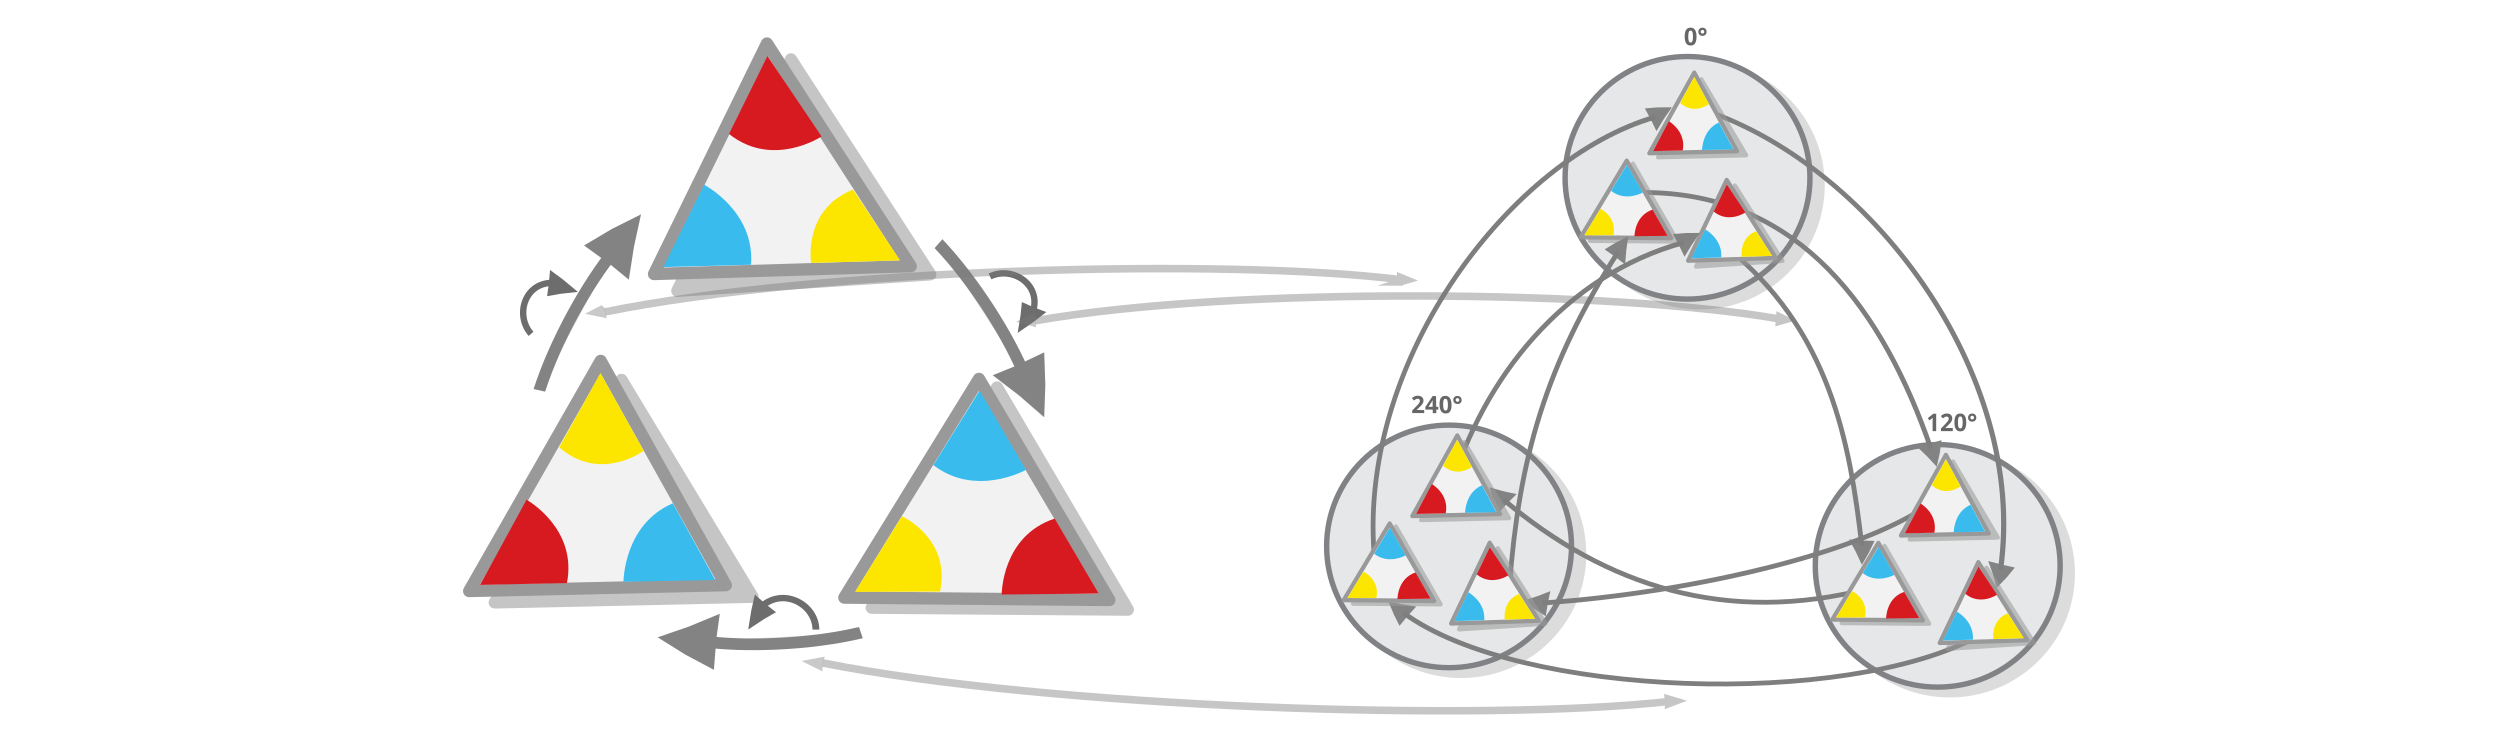
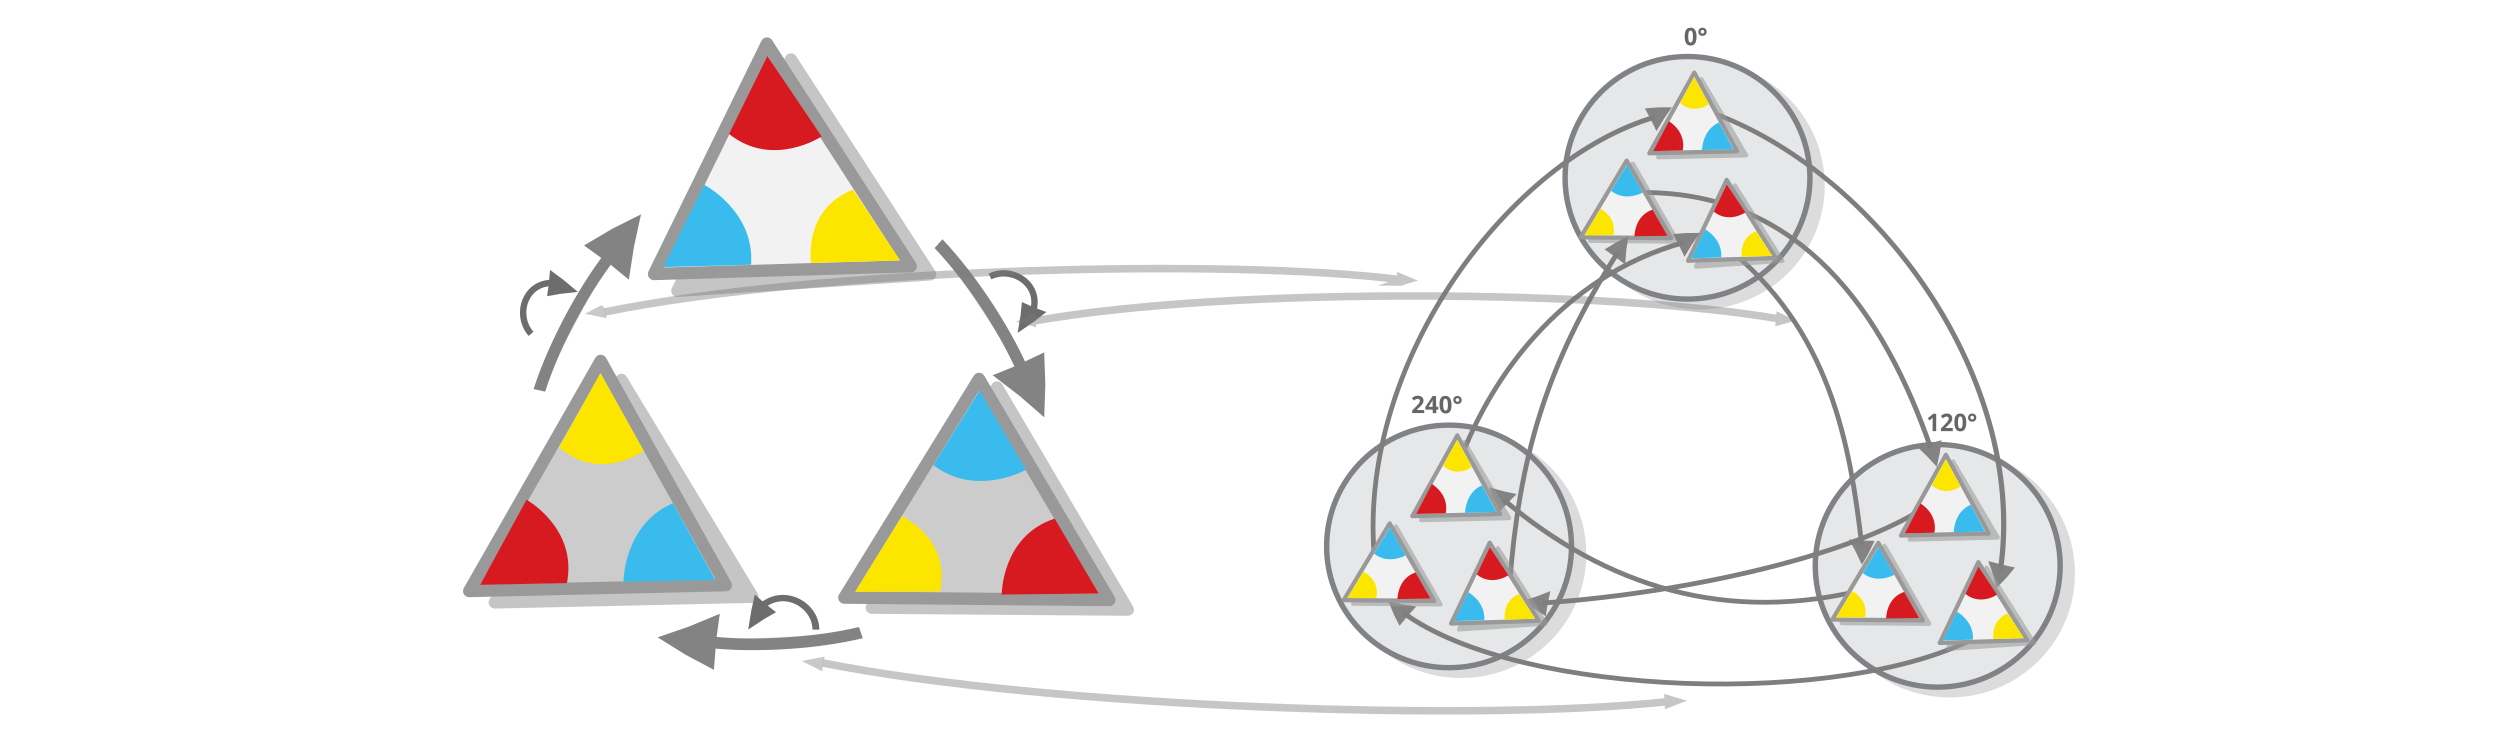
<svg xmlns="http://www.w3.org/2000/svg" viewBox="0 0 595.3 177" version="1.1" id="svg3397">
  <defs id="defs3401" />
  <g id="layer1" style="display:inline">
    <text xml:space="preserve" style="font-style:normal;font-weight:normal;font-size:37.131px;line-height:1.25;font-family:sans-serif;letter-spacing:0px;word-spacing:0px;fill:#000000;fill-opacity:1;stroke:none;stroke-width:0.928" x="391.744" y="-33.415" id="text1739" />
    <g style="fill:#dddddd;stroke:#838383;stroke-width:6.389;stroke-miterlimit:10" id="g1482-7" transform="matrix(-0.3496538,0.01099752,-0.01186185,-0.3194605,275.8301,221.1321)">
      <path style="stroke-width:35.526" id="path1478-7" transform="matrix(0.4768,-0.02932,0.03214,0.42867,147.58,197.367)" d="m 315.1,101.79 c 10.682,-4.135 21.77,-7.738 33.127,-11.074 -8.518,-8.139 -17.577,-16.01 -27.178,-23.616 -2.04,12.119 -3.103,21.663 -5.949,34.69 z" />
      <path style="stroke-width:10.649;paint-order:markers fill stroke" id="path1480-1" transform="matrix(0.89574,0,0,0.81736,18.384,154.236)" d="m 197.036,89.49 c 39.237,-9.724 89.303,-9.828 120.462,-3.317" />
    </g>
    <g id="g1779" transform="matrix(0.6987921,0,0,0.6987921,15.46057,57.6915)" style="display:inline">
      <path style="opacity:0.57;fill:#999999;stroke:#999999;stroke-width:4.165;stroke-linecap:butt;stroke-linejoin:round;stroke-miterlimit:4;stroke-dasharray:none;stroke-opacity:1" d="M 362.2,125.191 317.644,49.477 274.924,124.53 Z" id="path1725-3" />
-       <path style="fill:#f2f2f2;stroke:#999999;stroke-width:4.2;stroke-linecap:butt;stroke-linejoin:round;stroke-miterlimit:4;stroke-dasharray:none;stroke-opacity:1" d="M 355.899,121.897 311.474,46.568 265.595,121.078 Z" id="path1725" />
+       <path style="fill:#cccccc;stroke:#999999;stroke-width:4.2;stroke-linecap:butt;stroke-linejoin:round;stroke-miterlimit:4;stroke-dasharray:none;stroke-opacity:1" d="M 355.899,121.897 311.474,46.568 265.595,121.078 Z" id="path1725" />
      <path style="fill:#39bced;fill-opacity:1;stroke:#000000;stroke-width:0;stroke-linecap:butt;stroke-linejoin:miter;stroke-miterlimit:4;stroke-dasharray:none;stroke-opacity:1" d="m 295.924,75.922 c 14.507,11.167 31.546,1.635 31.546,1.635 L 311.684,50.552 Z" id="path1742" />
      <path style="fill:#d71920;fill-opacity:1;stroke:#000000;stroke-width:0;stroke-linecap:butt;stroke-linejoin:miter;stroke-miterlimit:4;stroke-dasharray:none;stroke-opacity:1" d="m 337.278,94.155 c -18.135,5.947 -18.061,25.877 -18.061,25.877 l 33.059,-0.334 z" id="path1742-6" />
      <path style="fill:#fce600;fill-opacity:1;stroke:#000000;stroke-width:0;stroke-linecap:butt;stroke-linejoin:miter;stroke-miterlimit:4;stroke-dasharray:none;stroke-opacity:1" d="M 298.206,119.022 C 301.983,100.862 285.178,93.346 285.178,93.346 L 269.253,119.129 Z" id="path1742-6-7" />
    </g>
    <g id="g1779-5" transform="matrix(-0.3411315,0.6098686,-0.6098686,-0.3411315,307.4759,-34.73527)" style="display:inline">
      <path style="opacity:0.57;fill:#999999;stroke:#999999;stroke-width:4.165;stroke-linecap:butt;stroke-linejoin:round;stroke-miterlimit:4;stroke-dasharray:none;stroke-opacity:1" d="M 355.045,112.399 310.489,36.685 267.768,111.738 Z" id="path1725-3-3" />
-       <path style="fill:#f2f2f2;stroke:#999999;stroke-width:4.2;stroke-linecap:butt;stroke-linejoin:round;stroke-miterlimit:4;stroke-dasharray:none;stroke-opacity:1" d="M 355.899,121.897 311.474,46.568 265.595,121.078 Z" id="path1725-5" />
+       <path style="fill:#cccccc;stroke:#999999;stroke-width:4.2;stroke-linecap:butt;stroke-linejoin:round;stroke-miterlimit:4;stroke-dasharray:none;stroke-opacity:1" d="M 355.899,121.897 311.474,46.568 265.595,121.078 Z" id="path1725-5" />
      <path style="fill:#39bced;fill-opacity:1;stroke:#000000;stroke-width:0;stroke-linecap:butt;stroke-linejoin:miter;stroke-miterlimit:4;stroke-dasharray:none;stroke-opacity:1" d="m 295.924,75.922 c 14.507,11.167 31.546,1.635 31.546,1.635 L 311.684,50.552 Z" id="path1742-62" />
      <path style="fill:#d71920;fill-opacity:1;stroke:#000000;stroke-width:0;stroke-linecap:butt;stroke-linejoin:miter;stroke-miterlimit:4;stroke-dasharray:none;stroke-opacity:1" d="m 337.278,94.155 c -18.135,5.947 -18.061,25.877 -18.061,25.877 l 33.059,-0.334 z" id="path1742-6-9" />
      <path style="fill:#fce600;fill-opacity:1;stroke:#000000;stroke-width:0;stroke-linecap:butt;stroke-linejoin:miter;stroke-miterlimit:4;stroke-dasharray:none;stroke-opacity:1" d="M 298.206,119.022 C 301.983,100.862 285.178,93.346 285.178,93.346 L 269.253,119.129 Z" id="path1742-6-7-1" />
    </g>
    <g id="g1779-5-2" transform="matrix(-0.3843687,-0.5835847,0.5835847,-0.3843687,248.2839,264.9197)" style="display:inline">
      <path style="opacity:0.57;fill:#999999;stroke:#999999;stroke-width:4.165;stroke-linecap:butt;stroke-linejoin:round;stroke-miterlimit:4;stroke-dasharray:none;stroke-opacity:1" d="M 346.882,125.754 302.326,50.04 259.606,125.093 Z" id="path1725-3-3-7" />
      <path style="fill:#f2f2f2;stroke:#999999;stroke-width:4.2;stroke-linecap:butt;stroke-linejoin:round;stroke-miterlimit:4;stroke-dasharray:none;stroke-opacity:1" d="M 355.899,121.897 311.474,46.568 265.595,121.078 Z" id="path1725-5-0" />
      <path style="fill:#39bced;fill-opacity:1;stroke:#000000;stroke-width:0;stroke-linecap:butt;stroke-linejoin:miter;stroke-miterlimit:4;stroke-dasharray:none;stroke-opacity:1" d="m 295.924,75.922 c 14.507,11.167 31.546,1.635 31.546,1.635 L 311.684,50.552 Z" id="path1742-62-9" />
      <path style="fill:#d71920;fill-opacity:1;stroke:#000000;stroke-width:0;stroke-linecap:butt;stroke-linejoin:miter;stroke-miterlimit:4;stroke-dasharray:none;stroke-opacity:1" d="m 337.278,94.155 c -18.135,5.947 -18.061,25.877 -18.061,25.877 l 33.059,-0.334 z" id="path1742-6-9-3" />
      <path style="fill:#fce600;fill-opacity:1;stroke:#000000;stroke-width:0;stroke-linecap:butt;stroke-linejoin:miter;stroke-miterlimit:4;stroke-dasharray:none;stroke-opacity:1" d="M 298.206,119.022 C 301.983,100.862 285.178,93.346 285.178,93.346 L 269.253,119.129 Z" id="path1742-6-7-1-6" />
    </g>
    <g style="display:inline;fill:#dddddd;stroke:#838383;stroke-width:6.389;stroke-miterlimit:10" id="g1482-7-0" transform="matrix(0.1843763,0.2972947,-0.2707155,0.1700259,249.0966,-38.57503)">
      <path style="stroke-width:35.526" id="path1478-7-9" transform="matrix(0.4768,-0.02932,0.03214,0.42867,147.58,197.367)" d="m 315.1,101.79 c 10.682,-4.135 21.77,-7.738 33.127,-11.074 -8.518,-8.139 -17.577,-16.01 -27.178,-23.616 -2.04,12.119 -3.103,21.663 -5.949,34.69 z" />
      <path style="stroke-width:10.649;paint-order:markers fill stroke" id="path1480-1-3" transform="matrix(0.89574,0,0,0.81736,18.384,154.236)" d="m 197.036,89.49 c 39.237,-9.724 89.303,-9.828 120.462,-3.317" />
    </g>
    <g style="display:inline;fill:#dddddd;stroke:#838383;stroke-width:6.389;stroke-miterlimit:10" id="g1482-7-0-7" transform="matrix(0.17249,-0.3043451,0.2790079,0.1560459,31.37662,116.7777)">
      <path style="stroke-width:35.526" id="path1478-7-9-9" transform="matrix(0.4768,-0.02932,0.03214,0.42867,147.58,197.367)" d="m 315.1,101.79 c 10.682,-4.135 21.77,-7.738 33.127,-11.074 -8.518,-8.139 -17.577,-16.01 -27.178,-23.616 -2.04,12.119 -3.103,21.663 -5.949,34.69 z" />
      <path style="stroke-width:10.649;paint-order:markers fill stroke" id="path1480-1-3-2" transform="matrix(0.89574,0,0,0.81736,18.384,154.236)" d="m 197.036,89.49 c 39.237,-9.724 89.303,-9.828 120.462,-3.317" />
    </g>
    <g stroke-miterlimit="10" id="g3795-7-1-11" transform="matrix(0.1818227,-0.2257656,0.2257656,0.1818227,13.79634,116.4223)" style="display:inline;fill:none;stroke:#6d6d6d;stroke-width:6.389;stroke-miterlimit:10">
      <path d="m 383.055,214.344 c 2.235,1.907 4.443,4.001 6.646,6.203 0.073,-3.403 0.024,-6.893 -0.147,-10.47 -2.265,1.5 -3.969,2.813 -6.499,4.267 z" id="path3791-5-0-59" style="stroke-width:8.945" />
      <path d="m 343,222.792 c 3.516,-21.151 33.051,-32.205 46.554,-8.173" id="path3793-3-6-7" style="stroke-width:5.24;paint-order:markers fill stroke" />
    </g>
    <g stroke-miterlimit="10" id="g3795-7-1-11-4" transform="matrix(0.1677431,0.2364146,-0.2364146,0.1677431,230.8784,-52.6358)" style="display:inline;fill:none;stroke:#6d6d6d;stroke-width:6.389;stroke-miterlimit:10">
      <path d="m 383.055,214.344 c 2.235,1.907 4.443,4.001 6.646,6.203 0.073,-3.403 0.024,-6.893 -0.147,-10.47 -2.265,1.5 -3.969,2.813 -6.499,4.267 z" id="path3791-5-0-59-6" style="stroke-width:8.945" />
      <path d="m 343,222.792 c 3.516,-21.151 33.051,-32.205 46.554,-8.173" id="path3793-3-6-7-9" style="stroke-width:5.24;paint-order:markers fill stroke" />
    </g>
    <g stroke-miterlimit="10" id="g3795-7-1-11-2" transform="matrix(-0.3079758,-0.04712854,-0.05074594,0.2860218,311.2227,102.3665)" style="display:inline;fill:none;stroke:#6d6d6d;stroke-width:6.389;stroke-miterlimit:10">
      <path d="m 383.055,214.344 c 2.235,1.907 4.443,4.001 6.646,6.203 0.073,-3.403 0.024,-6.893 -0.147,-10.47 -2.265,1.5 -3.969,2.813 -6.499,4.267 z" id="path3791-5-0-59-2" style="stroke-width:8.945" />
      <path d="m 343,222.792 c 3.516,-21.151 33.051,-32.205 46.554,-8.173" id="path3793-3-6-7-4" style="stroke-width:5.24;paint-order:markers fill stroke" />
    </g>
    <g id="g18342" transform="matrix(0.3791824,0,0,0.3791824,264.2823,46.36674)">
      <text id="text1739-9" y="46.767" x="546.222" style="font-style:normal;font-weight:normal;font-size:63.12px;line-height:1.25;font-family:sans-serif;letter-spacing:0px;word-spacing:0px;display:inline;fill:#000000;fill-opacity:1;stroke:none;stroke-width:1.578" xml:space="preserve" />
      <g id="g4798" transform="matrix(0.5703663,0,0,0.5650212,320.6109,112.2746)" style="display:inline">
        <circle cx="87.185" cy="-209.014" r="134.8" id="circle4649" style="opacity:0.14;stroke:#000000;stroke-width:6;stroke-miterlimit:10" />
        <circle cx="73.885" cy="-217.514" r="134.8" id="circle4651" style="fill:#e6e7e8;stroke:#808285;stroke-width:6;stroke-miterlimit:10" />
      </g>
      <g id="g4798-0" transform="matrix(0.5703663,0,0,0.5650212,477.7291,355.9502)" style="display:inline">
        <circle cx="87.185" cy="-209.014" r="134.8" id="circle4649-9" style="opacity:0.14;stroke:#000000;stroke-width:6;stroke-miterlimit:10" />
        <circle cx="73.885" cy="-217.514" r="134.8" id="circle4651-2" style="fill:#e6e7e8;stroke:#808285;stroke-width:6;stroke-miterlimit:10" />
      </g>
      <g transform="matrix(0.1345093,0.3639734,-0.3566786,0.1162382,522.898,88.57359)" id="g1482-5-6-0" style="display:inline;fill:#dddddd;stroke:#838383;stroke-width:6.389;stroke-miterlimit:10">
        <path d="m 279.837,254.916 c 5.306,-0.863 10.768,-1.466 16.337,-1.934 -3.454,-4.165 -7.181,-8.262 -11.18,-12.292 -1.784,4.973 -2.932,8.935 -5.157,14.226 z" id="path1478-9-3-8" style="stroke-width:16.098" />
        <path id="path1674-3-8" d="M -248.691,290.47 C -66.107,172.37 118.795,208.049 282.696,248.667" style="fill:none;stroke:#7e7e7e;stroke-width:8.093;stroke-linecap:butt;stroke-linejoin:miter;stroke-miterlimit:10;stroke-dasharray:none;stroke-opacity:1" />
      </g>
      <g transform="matrix(0.1398084,0.7643144,-0.8187823,0.0793154,1125.25,27.31367)" id="g1482-5-6-0-6" style="display:inline;fill:#dddddd;stroke:#838383;stroke-width:6.389;stroke-miterlimit:10">
        <path d="m 195.584,727.893 c 2.602,-0.423 5.28,-0.719 8.012,-0.948 -1.694,-2.043 -3.521,-4.052 -5.483,-6.028 -0.875,2.439 -1.438,4.382 -2.529,6.976 z" id="path1478-9-3-8-5" style="stroke-width:7.894" />
        <path id="path1674-3-8-87" d="M -199.424,889.635 C -143.722,768.437 40.119,676.554 196.986,724.829" style="fill:none;stroke:#7e7e7e;stroke-width:3.938;stroke-linecap:butt;stroke-linejoin:miter;stroke-miterlimit:10;stroke-dasharray:none;stroke-opacity:1" />
      </g>
      <text transform="scale(0.9876245,1.012531)" id="text5016-15" y="146.626" x="519.185" style="font-style:normal;font-weight:normal;font-size:15.088px;line-height:1.25;font-family:sans-serif;display:inline;fill:#666666;fill-opacity:1;stroke:none;stroke-width:0.377" xml:space="preserve">
        <tspan style="font-style:normal;font-variant:normal;font-weight:bold;font-stretch:normal;font-family:sans-serif;-inkscape-font-specification:'sans-serif Bold';fill:#666666;stroke-width:0.377" y="146.626" x="519.185" id="tspan5014-9">120° </tspan>
      </text>
      <g id="g4798-0-5" transform="matrix(0.5703663,0,0,0.5650212,170.8694,343.7505)" style="display:inline">
        <circle cx="87.185" cy="-209.014" r="134.8" id="circle4649-9-4" style="opacity:0.14;stroke:#000000;stroke-width:6;stroke-miterlimit:10" />
        <circle cx="73.885" cy="-217.514" r="134.8" id="circle4651-2-6" style="fill:#e6e7e8;stroke:#808285;stroke-width:6;stroke-miterlimit:10" />
      </g>
      <text transform="matrix(1.002554,0.00546846,0.01893107,0.9975563,0,0)" id="text5016-15-9" y="136.414" x="186.199" style="font-style:normal;font-weight:normal;font-size:15.088px;line-height:1.25;font-family:sans-serif;display:inline;fill:#666666;fill-opacity:1;stroke:none;stroke-width:0.377" xml:space="preserve">
        <tspan style="font-style:normal;font-variant:normal;font-weight:bold;font-stretch:normal;font-family:sans-serif;-inkscape-font-specification:'sans-serif Bold';fill:#666666;stroke-width:0.377" y="136.414" x="186.199" id="tspan5014-9-0">240° </tspan>
      </text>
-       <text transform="scale(0.9876245,1.012531)" id="text5016-15-3" y="-124.891" x="364.952" style="font-style:normal;font-weight:normal;font-size:15.088px;line-height:1.25;font-family:sans-serif;display:inline;fill:#666666;fill-opacity:1;stroke:none;stroke-width:0.377" xml:space="preserve">
-         <tspan style="font-style:normal;font-variant:normal;font-weight:bold;font-stretch:normal;font-family:sans-serif;-inkscape-font-specification:'sans-serif Bold';fill:#666666;stroke-width:0.377" y="-111.541" x="364.952" id="tspan5014-9-6" />
+       <text transform="scale(0.9876245,1.012531)" id="text5016-15-3" y="-92.681" x="364.952" style="font-style:normal;font-weight:normal;font-size:15.088px;line-height:1.25;font-family:sans-serif;display:inline;fill:#666666;fill-opacity:1;stroke:none;stroke-width:0.377" xml:space="preserve">
        <tspan id="tspan14069" style="font-style:normal;font-variant:normal;font-weight:bold;font-stretch:normal;font-family:sans-serif;-inkscape-font-specification:'sans-serif Bold';fill:#666666;stroke-width:0.377" y="-92.681" x="364.952">0° </tspan>
      </text>
      <g transform="matrix(0.2387571,0.3058831,-0.3044858,0.2191333,523.8161,18.43596)" id="g1482-5-6-0-7" style="display:inline;fill:#dddddd;stroke:#838383;stroke-width:6.389;stroke-miterlimit:10">
        <path d="m 279.837,254.916 c 5.306,-0.863 10.768,-1.466 16.337,-1.934 -3.454,-4.165 -7.181,-8.262 -11.18,-12.292 -1.784,4.973 -2.932,8.935 -5.157,14.226 z" id="path1478-9-3-8-53" style="stroke-width:16.098" />
        <path id="path1674-3-8-5" d="M -326.463,365.322 C -177.197,155.286 60.542,170.969 282.696,248.667" style="fill:none;stroke:#7e7e7e;stroke-width:8.093;stroke-linecap:butt;stroke-linejoin:miter;stroke-miterlimit:10;stroke-dasharray:none;stroke-opacity:1" />
      </g>
      <g id="g1779-6" transform="matrix(0.6298097,0,0,0.6456923,128.3917,-51.4469)" style="display:inline">
        <path style="opacity:0.57;fill:#999999;stroke:#999999;stroke-width:4.165;stroke-linecap:butt;stroke-linejoin:round;stroke-miterlimit:4;stroke-dasharray:none;stroke-opacity:1" d="M 362.2,125.191 317.644,49.477 274.924,124.53 Z" id="path1725-3-31" />
        <path style="fill:#f2f2f2;stroke:#999999;stroke-width:4.2;stroke-linecap:butt;stroke-linejoin:round;stroke-miterlimit:4;stroke-dasharray:none;stroke-opacity:1" d="M 355.899,121.897 311.474,46.568 265.595,121.078 Z" id="path1725-7" />
        <path style="fill:#39bced;fill-opacity:1;stroke:#000000;stroke-width:0;stroke-linecap:butt;stroke-linejoin:miter;stroke-miterlimit:4;stroke-dasharray:none;stroke-opacity:1" d="m 295.924,75.922 c 14.507,11.167 31.546,1.635 31.546,1.635 L 311.684,50.552 Z" id="path1742-5" />
        <path style="fill:#d71920;fill-opacity:1;stroke:#000000;stroke-width:0;stroke-linecap:butt;stroke-linejoin:miter;stroke-miterlimit:4;stroke-dasharray:none;stroke-opacity:1" d="m 337.278,94.155 c -18.135,5.947 -18.061,25.877 -18.061,25.877 l 33.059,-0.334 z" id="path1742-6-96" />
        <path style="fill:#fce600;fill-opacity:1;stroke:#000000;stroke-width:0;stroke-linecap:butt;stroke-linejoin:miter;stroke-miterlimit:4;stroke-dasharray:none;stroke-opacity:1" d="M 298.206,119.022 C 301.983,100.862 285.178,93.346 285.178,93.346 L 269.253,119.129 Z" id="path1742-6-7-2" />
      </g>
      <g id="g1779-5-1" transform="matrix(-0.3074561,0.5635259,-0.5496644,-0.3152096,515.2056,-188.1742)" style="display:inline">
        <path style="opacity:0.57;fill:#999999;stroke:#999999;stroke-width:4.165;stroke-linecap:butt;stroke-linejoin:round;stroke-miterlimit:4;stroke-dasharray:none;stroke-opacity:1" d="M 355.045,112.399 310.489,36.685 267.768,111.738 Z" id="path1725-3-3-78" />
        <path style="fill:#f2f2f2;stroke:#999999;stroke-width:4.2;stroke-linecap:butt;stroke-linejoin:round;stroke-miterlimit:4;stroke-dasharray:none;stroke-opacity:1" d="M 355.899,121.897 311.474,46.568 265.595,121.078 Z" id="path1725-5-5" />
        <path style="fill:#39bced;fill-opacity:1;stroke:#000000;stroke-width:0;stroke-linecap:butt;stroke-linejoin:miter;stroke-miterlimit:4;stroke-dasharray:none;stroke-opacity:1" d="m 295.924,75.922 c 14.507,11.167 31.546,1.635 31.546,1.635 L 311.684,50.552 Z" id="path1742-62-7" />
        <path style="fill:#d71920;fill-opacity:1;stroke:#000000;stroke-width:0;stroke-linecap:butt;stroke-linejoin:miter;stroke-miterlimit:4;stroke-dasharray:none;stroke-opacity:1" d="m 337.278,94.155 c -18.135,5.947 -18.061,25.877 -18.061,25.877 l 33.059,-0.334 z" id="path1742-6-9-4" />
        <path style="fill:#fce600;fill-opacity:1;stroke:#000000;stroke-width:0;stroke-linecap:butt;stroke-linejoin:miter;stroke-miterlimit:4;stroke-dasharray:none;stroke-opacity:1" d="M 298.206,119.022 C 301.983,100.862 285.178,93.346 285.178,93.346 L 269.253,119.129 Z" id="path1742-6-7-1-1" />
      </g>
      <g id="g1779-5-2-8" transform="matrix(-0.3464251,-0.5392393,0.5259752,-0.3551613,446.5272,225.9228)" style="display:inline">
        <path style="opacity:0.57;fill:#999999;stroke:#999999;stroke-width:4.165;stroke-linecap:butt;stroke-linejoin:round;stroke-miterlimit:4;stroke-dasharray:none;stroke-opacity:1" d="M 346.882,125.754 302.326,50.04 259.606,125.093 Z" id="path1725-3-3-7-5" />
        <path style="fill:#f2f2f2;stroke:#999999;stroke-width:4.2;stroke-linecap:butt;stroke-linejoin:round;stroke-miterlimit:4;stroke-dasharray:none;stroke-opacity:1" d="M 355.899,121.897 311.474,46.568 265.595,121.078 Z" id="path1725-5-0-9" />
        <path style="fill:#39bced;fill-opacity:1;stroke:#000000;stroke-width:0;stroke-linecap:butt;stroke-linejoin:miter;stroke-miterlimit:4;stroke-dasharray:none;stroke-opacity:1" d="m 295.924,75.922 c 14.507,11.167 31.546,1.635 31.546,1.635 L 311.684,50.552 Z" id="path1742-62-9-7" />
        <path style="fill:#d71920;fill-opacity:1;stroke:#000000;stroke-width:0;stroke-linecap:butt;stroke-linejoin:miter;stroke-miterlimit:4;stroke-dasharray:none;stroke-opacity:1" d="m 337.278,94.155 c -18.135,5.947 -18.061,25.877 -18.061,25.877 l 33.059,-0.334 z" id="path1742-6-9-3-5" />
        <path style="fill:#fce600;fill-opacity:1;stroke:#000000;stroke-width:0;stroke-linecap:butt;stroke-linejoin:miter;stroke-miterlimit:4;stroke-dasharray:none;stroke-opacity:1" d="M 298.206,119.022 C 301.983,100.862 285.178,93.346 285.178,93.346 L 269.253,119.129 Z" id="path1742-6-7-1-6-3" />
      </g>
      <g transform="matrix(-0.3635674,-0.1356029,0.1446868,-0.3461166,314.0867,315.9459)" id="g1482-5-6-0-62" style="display:inline;fill:#dddddd;stroke:#838383;stroke-width:6.389;stroke-miterlimit:10">
        <path d="m 279.837,254.916 c 5.306,-0.863 10.768,-1.466 16.337,-1.934 -3.454,-4.165 -7.181,-8.262 -11.18,-12.292 -1.784,4.973 -2.932,8.935 -5.157,14.226 z" id="path1478-9-3-8-9" style="stroke-width:16.098" />
        <path id="path1674-3-8-1" d="M -318.909,323.464 C -128.897,182.137 75.457,172.939 282.696,248.667" style="fill:none;stroke:#7e7e7e;stroke-width:8.093;stroke-linecap:butt;stroke-linejoin:miter;stroke-miterlimit:10;stroke-dasharray:none;stroke-opacity:1" />
      </g>
      <g transform="matrix(-0.3702397,-0.1161548,0.1261503,-0.3532946,257.7052,383.2844)" id="g1482-5-6-0-7-2" style="display:inline;fill:#dddddd;stroke:#838383;stroke-width:6.389;stroke-miterlimit:10">
        <path d="m 279.837,254.916 c 5.306,-0.863 10.768,-1.466 16.337,-1.934 -3.454,-4.165 -7.181,-8.262 -11.18,-12.292 -1.784,4.973 -2.932,8.935 -5.157,14.226 z" id="path1478-9-3-8-53-7" style="stroke-width:16.098" />
        <path id="path1674-3-8-5-0" d="M -608.645,501.796 C -445.517,318.048 60.542,170.969 282.696,248.667" style="fill:none;stroke:#7e7e7e;stroke-width:8.093;stroke-linecap:butt;stroke-linejoin:miter;stroke-miterlimit:10;stroke-dasharray:none;stroke-opacity:1" />
      </g>
      <g transform="matrix(-0.3781792,0.08689025,-0.06970126,-0.3686092,395.987,323.4998)" id="g1482-5-6-0-7-2-9" style="display:inline;fill:#dddddd;stroke:#838383;stroke-width:6.389;stroke-miterlimit:10">
        <path d="m 279.837,254.916 c 5.306,-0.863 10.768,-1.466 16.337,-1.934 -3.454,-4.165 -7.181,-8.262 -11.18,-12.292 -1.784,4.973 -2.932,8.935 -5.157,14.226 z" id="path1478-9-3-8-53-7-3" style="stroke-width:16.098" />
        <path id="path1674-3-8-5-0-6" d="m -390.467,278.748 c 115.484,-70.019 427.284,-70.427 673.162,-30.081" style="fill:none;stroke:#7e7e7e;stroke-width:8.093;stroke-linecap:butt;stroke-linejoin:miter;stroke-miterlimit:10;stroke-dasharray:none;stroke-opacity:1" />
      </g>
      <g id="g1779-6-5" transform="matrix(0.6298097,0,0,0.6456923,286.418,188.5961)" style="display:inline">
        <path style="opacity:0.57;fill:#999999;stroke:#999999;stroke-width:4.165;stroke-linecap:butt;stroke-linejoin:round;stroke-miterlimit:4;stroke-dasharray:none;stroke-opacity:1" d="M 362.2,125.191 317.644,49.477 274.924,124.53 Z" id="path1725-3-31-4" />
        <path style="fill:#f2f2f2;stroke:#999999;stroke-width:4.2;stroke-linecap:butt;stroke-linejoin:round;stroke-miterlimit:4;stroke-dasharray:none;stroke-opacity:1" d="M 355.899,121.897 311.474,46.568 265.595,121.078 Z" id="path1725-7-0" />
        <path style="fill:#39bced;fill-opacity:1;stroke:#000000;stroke-width:0;stroke-linecap:butt;stroke-linejoin:miter;stroke-miterlimit:4;stroke-dasharray:none;stroke-opacity:1" d="m 295.924,75.922 c 14.507,11.167 31.546,1.635 31.546,1.635 L 311.684,50.552 Z" id="path1742-5-5" />
        <path style="fill:#d71920;fill-opacity:1;stroke:#000000;stroke-width:0;stroke-linecap:butt;stroke-linejoin:miter;stroke-miterlimit:4;stroke-dasharray:none;stroke-opacity:1" d="m 337.278,94.155 c -18.135,5.947 -18.061,25.877 -18.061,25.877 l 33.059,-0.334 z" id="path1742-6-96-9" />
        <path style="fill:#fce600;fill-opacity:1;stroke:#000000;stroke-width:0;stroke-linecap:butt;stroke-linejoin:miter;stroke-miterlimit:4;stroke-dasharray:none;stroke-opacity:1" d="M 298.206,119.022 C 301.983,100.862 285.178,93.346 285.178,93.346 L 269.253,119.129 Z" id="path1742-6-7-2-4" />
      </g>
      <g id="g1779-5-1-6" transform="matrix(-0.3074561,0.5635259,-0.5496644,-0.3152096,673.2319,51.8688)" style="display:inline">
        <path style="opacity:0.57;fill:#999999;stroke:#999999;stroke-width:4.165;stroke-linecap:butt;stroke-linejoin:round;stroke-miterlimit:4;stroke-dasharray:none;stroke-opacity:1" d="M 355.045,112.399 310.489,36.685 267.768,111.738 Z" id="path1725-3-3-78-9" />
        <path style="fill:#f2f2f2;stroke:#999999;stroke-width:4.2;stroke-linecap:butt;stroke-linejoin:round;stroke-miterlimit:4;stroke-dasharray:none;stroke-opacity:1" d="M 355.899,121.897 311.474,46.568 265.595,121.078 Z" id="path1725-5-5-2" />
        <path style="fill:#39bced;fill-opacity:1;stroke:#000000;stroke-width:0;stroke-linecap:butt;stroke-linejoin:miter;stroke-miterlimit:4;stroke-dasharray:none;stroke-opacity:1" d="m 295.924,75.922 c 14.507,11.167 31.546,1.635 31.546,1.635 L 311.684,50.552 Z" id="path1742-62-7-2" />
        <path style="fill:#d71920;fill-opacity:1;stroke:#000000;stroke-width:0;stroke-linecap:butt;stroke-linejoin:miter;stroke-miterlimit:4;stroke-dasharray:none;stroke-opacity:1" d="m 337.278,94.155 c -18.135,5.947 -18.061,25.877 -18.061,25.877 l 33.059,-0.334 z" id="path1742-6-9-4-4" />
        <path style="fill:#fce600;fill-opacity:1;stroke:#000000;stroke-width:0;stroke-linecap:butt;stroke-linejoin:miter;stroke-miterlimit:4;stroke-dasharray:none;stroke-opacity:1" d="M 298.206,119.022 C 301.983,100.862 285.178,93.346 285.178,93.346 L 269.253,119.129 Z" id="path1742-6-7-1-1-7" />
      </g>
      <g id="g1779-5-2-8-7" transform="matrix(-0.3464251,-0.5392393,0.5259752,-0.3551613,604.5536,465.9658)" style="display:inline">
        <path style="opacity:0.57;fill:#999999;stroke:#999999;stroke-width:4.165;stroke-linecap:butt;stroke-linejoin:round;stroke-miterlimit:4;stroke-dasharray:none;stroke-opacity:1" d="M 346.882,125.754 302.326,50.04 259.606,125.093 Z" id="path1725-3-3-7-5-5" />
        <path style="fill:#f2f2f2;stroke:#999999;stroke-width:4.2;stroke-linecap:butt;stroke-linejoin:round;stroke-miterlimit:4;stroke-dasharray:none;stroke-opacity:1" d="M 355.899,121.897 311.474,46.568 265.595,121.078 Z" id="path1725-5-0-9-4" />
        <path style="fill:#39bced;fill-opacity:1;stroke:#000000;stroke-width:0;stroke-linecap:butt;stroke-linejoin:miter;stroke-miterlimit:4;stroke-dasharray:none;stroke-opacity:1" d="m 295.924,75.922 c 14.507,11.167 31.546,1.635 31.546,1.635 L 311.684,50.552 Z" id="path1742-62-9-7-8" />
        <path style="fill:#d71920;fill-opacity:1;stroke:#000000;stroke-width:0;stroke-linecap:butt;stroke-linejoin:miter;stroke-miterlimit:4;stroke-dasharray:none;stroke-opacity:1" d="m 337.278,94.155 c -18.135,5.947 -18.061,25.877 -18.061,25.877 l 33.059,-0.334 z" id="path1742-6-9-3-5-1" />
        <path style="fill:#fce600;fill-opacity:1;stroke:#000000;stroke-width:0;stroke-linecap:butt;stroke-linejoin:miter;stroke-miterlimit:4;stroke-dasharray:none;stroke-opacity:1" d="M 298.206,119.022 C 301.983,100.862 285.178,93.346 285.178,93.346 L 269.253,119.129 Z" id="path1742-6-7-1-6-3-2" />
      </g>
      <g transform="matrix(0.08659974,-0.3782458,0.3621416,0.0979002,204.4492,118.7767)" id="g1482-5-6-0-62-0" style="display:inline;fill:#dddddd;stroke:#838383;stroke-width:6.389;stroke-miterlimit:10">
        <path d="m 279.837,254.916 c 5.306,-0.863 10.768,-1.466 16.337,-1.934 -3.454,-4.165 -7.181,-8.262 -11.18,-12.292 -1.784,4.973 -2.932,8.935 -5.157,14.226 z" id="path1478-9-3-8-9-6" style="stroke-width:16.098" />
        <path id="path1674-3-8-1-2" d="M -284.344,196.411 C -80.538,164.316 75.457,172.939 282.696,248.667" style="fill:none;stroke:#7e7e7e;stroke-width:8.093;stroke-linecap:butt;stroke-linejoin:miter;stroke-miterlimit:10;stroke-dasharray:none;stroke-opacity:1" />
      </g>
      <g transform="matrix(0.2471138,-0.2991725,0.2797099,0.2499867,220.7596,52.48086)" id="g1482-5-6-0-62-0-6" style="display:inline;fill:#dddddd;stroke:#838383;stroke-width:6.389;stroke-miterlimit:10">
        <path d="m 279.837,254.916 c 5.306,-0.863 10.768,-1.466 16.337,-1.934 -3.454,-4.165 -7.181,-8.262 -11.18,-12.292 -1.784,4.973 -2.932,8.935 -5.157,14.226 z" id="path1478-9-3-8-9-6-1" style="stroke-width:16.098" />
        <path id="path1674-3-8-1-2-8" d="m -268.551,211.679 c 171.401,-78.142 384.545,-81.046 551.247,36.988" style="fill:none;stroke:#7e7e7e;stroke-width:8.093;stroke-linecap:butt;stroke-linejoin:miter;stroke-miterlimit:10;stroke-dasharray:none;stroke-opacity:1" />
      </g>
      <g transform="matrix(0.2471138,-0.2991725,0.2797099,0.2499867,203.1462,-26.4045)" id="g1482-5-6-0-62-0-6-7" style="display:inline;fill:#dddddd;stroke:#838383;stroke-width:6.389;stroke-miterlimit:10">
        <path d="m 279.837,254.916 c 5.306,-0.863 10.768,-1.466 16.337,-1.934 -3.454,-4.165 -7.181,-8.262 -11.18,-12.292 -1.784,4.973 -2.932,8.935 -5.157,14.226 z" id="path1478-9-3-8-9-6-1-9" style="stroke-width:16.098" />
        <path id="path1674-3-8-1-2-8-2" d="M -548.204,351.281 C -327.02,122.016 78.983,108.136 282.696,248.667" style="fill:none;stroke:#7e7e7e;stroke-width:8.093;stroke-linecap:butt;stroke-linejoin:miter;stroke-miterlimit:10;stroke-dasharray:none;stroke-opacity:1" />
      </g>
      <g id="g1779-6-5-4" transform="matrix(0.6298097,0,0,0.6456923,-20.44166,176.3965)" style="display:inline">
        <path style="opacity:0.57;fill:#999999;stroke:#999999;stroke-width:4.165;stroke-linecap:butt;stroke-linejoin:round;stroke-miterlimit:4;stroke-dasharray:none;stroke-opacity:1" d="M 362.2,125.191 317.644,49.477 274.924,124.53 Z" id="path1725-3-31-4-2" />
        <path style="fill:#f2f2f2;stroke:#999999;stroke-width:4.2;stroke-linecap:butt;stroke-linejoin:round;stroke-miterlimit:4;stroke-dasharray:none;stroke-opacity:1" d="M 355.899,121.897 311.474,46.568 265.595,121.078 Z" id="path1725-7-0-5" />
        <path style="fill:#39bced;fill-opacity:1;stroke:#000000;stroke-width:0;stroke-linecap:butt;stroke-linejoin:miter;stroke-miterlimit:4;stroke-dasharray:none;stroke-opacity:1" d="m 295.924,75.922 c 14.507,11.167 31.546,1.635 31.546,1.635 L 311.684,50.552 Z" id="path1742-5-5-1" />
        <path style="fill:#d71920;fill-opacity:1;stroke:#000000;stroke-width:0;stroke-linecap:butt;stroke-linejoin:miter;stroke-miterlimit:4;stroke-dasharray:none;stroke-opacity:1" d="m 337.278,94.155 c -18.135,5.947 -18.061,25.877 -18.061,25.877 l 33.059,-0.334 z" id="path1742-6-96-9-6" />
        <path style="fill:#fce600;fill-opacity:1;stroke:#000000;stroke-width:0;stroke-linecap:butt;stroke-linejoin:miter;stroke-miterlimit:4;stroke-dasharray:none;stroke-opacity:1" d="M 298.206,119.022 C 301.983,100.862 285.178,93.346 285.178,93.346 L 269.253,119.129 Z" id="path1742-6-7-2-4-1" />
      </g>
      <g id="g1779-5-1-6-3" transform="matrix(-0.3074561,0.5635259,-0.5496644,-0.3152096,366.3722,39.66914)" style="display:inline">
        <path style="opacity:0.57;fill:#999999;stroke:#999999;stroke-width:4.165;stroke-linecap:butt;stroke-linejoin:round;stroke-miterlimit:4;stroke-dasharray:none;stroke-opacity:1" d="M 355.045,112.399 310.489,36.685 267.768,111.738 Z" id="path1725-3-3-78-9-7" />
        <path style="fill:#f2f2f2;stroke:#999999;stroke-width:4.2;stroke-linecap:butt;stroke-linejoin:round;stroke-miterlimit:4;stroke-dasharray:none;stroke-opacity:1" d="M 355.899,121.897 311.474,46.568 265.595,121.078 Z" id="path1725-5-5-2-7" />
        <path style="fill:#39bced;fill-opacity:1;stroke:#000000;stroke-width:0;stroke-linecap:butt;stroke-linejoin:miter;stroke-miterlimit:4;stroke-dasharray:none;stroke-opacity:1" d="m 295.924,75.922 c 14.507,11.167 31.546,1.635 31.546,1.635 L 311.684,50.552 Z" id="path1742-62-7-2-1" />
        <path style="fill:#d71920;fill-opacity:1;stroke:#000000;stroke-width:0;stroke-linecap:butt;stroke-linejoin:miter;stroke-miterlimit:4;stroke-dasharray:none;stroke-opacity:1" d="m 337.278,94.155 c -18.135,5.947 -18.061,25.877 -18.061,25.877 l 33.059,-0.334 z" id="path1742-6-9-4-4-2" />
        <path style="fill:#fce600;fill-opacity:1;stroke:#000000;stroke-width:0;stroke-linecap:butt;stroke-linejoin:miter;stroke-miterlimit:4;stroke-dasharray:none;stroke-opacity:1" d="M 298.206,119.022 C 301.983,100.862 285.178,93.346 285.178,93.346 L 269.253,119.129 Z" id="path1742-6-7-1-1-7-1" />
      </g>
      <g id="g1779-5-2-8-7-0" transform="matrix(-0.3464251,-0.5392393,0.5259752,-0.3551613,297.6939,453.7662)" style="display:inline">
        <path style="opacity:0.57;fill:#999999;stroke:#999999;stroke-width:4.165;stroke-linecap:butt;stroke-linejoin:round;stroke-miterlimit:4;stroke-dasharray:none;stroke-opacity:1" d="M 346.882,125.754 302.326,50.04 259.606,125.093 Z" id="path1725-3-3-7-5-5-8" />
        <path style="fill:#f2f2f2;stroke:#999999;stroke-width:4.2;stroke-linecap:butt;stroke-linejoin:round;stroke-miterlimit:4;stroke-dasharray:none;stroke-opacity:1" d="M 355.899,121.897 311.474,46.568 265.595,121.078 Z" id="path1725-5-0-9-4-9" />
        <path style="fill:#39bced;fill-opacity:1;stroke:#000000;stroke-width:0;stroke-linecap:butt;stroke-linejoin:miter;stroke-miterlimit:4;stroke-dasharray:none;stroke-opacity:1" d="m 295.924,75.922 c 14.507,11.167 31.546,1.635 31.546,1.635 L 311.684,50.552 Z" id="path1742-62-9-7-8-0" />
        <path style="fill:#d71920;fill-opacity:1;stroke:#000000;stroke-width:0;stroke-linecap:butt;stroke-linejoin:miter;stroke-miterlimit:4;stroke-dasharray:none;stroke-opacity:1" d="m 337.278,94.155 c -18.135,5.947 -18.061,25.877 -18.061,25.877 l 33.059,-0.334 z" id="path1742-6-9-3-5-1-1" />
        <path style="fill:#fce600;fill-opacity:1;stroke:#000000;stroke-width:0;stroke-linecap:butt;stroke-linejoin:miter;stroke-miterlimit:4;stroke-dasharray:none;stroke-opacity:1" d="M 298.206,119.022 C 301.983,100.862 285.178,93.346 285.178,93.346 L 269.253,119.129 Z" id="path1742-6-7-1-6-3-2-3" />
      </g>
    </g>
    <g id="g1946-0" transform="matrix(0.7503586,-0.00661149,0.01069692,0.6919741,111.4243,75.2902)">
      <g style="display:inline;opacity:0.422;fill:#dddddd;stroke:#797979;stroke-width:12.277;stroke-miterlimit:10;stroke-dasharray:none;stroke-opacity:1" id="g1482-7-0-1-0-3-9-3-9-9-6" transform="matrix(0.1524171,8.9640524e-4,0.00951498,0.2128515,368.2957,-41.34716)">
        <path style="stroke:#797979;stroke-width:12.277;stroke-miterlimit:10;stroke-dasharray:none;stroke-opacity:1" id="path1478-7-9-0-19-0-7-8-4-2-2" d="m 298.847,219.752 c 4.5,-1.111 9.2,-2.108 14.027,-3.049 -4.045,-1.706 -8.315,-3.342 -12.812,-4.909 -0.408,2.779 -0.491,4.959 -1.214,7.958 z" />
        <path style="fill:none;stroke:#797979;stroke-width:12.277;stroke-miterlimit:10;stroke-dasharray:none;stroke-opacity:1;paint-order:markers fill stroke" id="path1480-1-3-1-5-7-5-8-6-2-6" d="m -1249.744,215.092 c 418.678,-55.437 1215.456,-46.663 1553.738,1.621" />
      </g>
      <path d="m 178.717,2.379 c -0.615,0.363 -1.266,0.708 -1.939,1.045 0.693,0.233 1.417,0.445 2.17,0.636 -0.083,-0.586 -0.184,-1.039 -0.231,-1.68 z" id="path1478-7-9-0-19-0-7-5-4-9-3-6-1" style="display:inline;opacity:0.401;fill:#757575;fill-opacity:1;stroke:#797979;stroke-width:2.211;stroke-miterlimit:10;stroke-dasharray:none;stroke-opacity:1" />
    </g>
    <g id="g1946-0-8" transform="matrix(0.8015351,-0.03730669,0.04327898,0.690927,-0.2468611,78.69857)">
      <g style="display:inline;opacity:0.422;fill:#dddddd;stroke:#797979;stroke-width:12.277;stroke-miterlimit:10;stroke-dasharray:none;stroke-opacity:1" id="g1482-7-0-1-0-3-9-3-9-9-6-7" transform="matrix(0.1524171,8.9640524e-4,0.00951498,0.2128515,368.2957,-41.34716)">
        <path style="stroke:#797979;stroke-width:12.277;stroke-miterlimit:10;stroke-dasharray:none;stroke-opacity:1" id="path1478-7-9-0-19-0-7-8-4-2-2-9" d="m 298.847,219.752 c 4.5,-1.111 9.2,-2.108 14.027,-3.049 -4.045,-1.706 -8.315,-3.342 -12.812,-4.909 -0.408,2.779 -0.491,4.959 -1.214,7.958 z" />
        <path style="fill:none;stroke:#797979;stroke-width:12.277;stroke-miterlimit:10;stroke-dasharray:none;stroke-opacity:1;paint-order:markers fill stroke" id="path1480-1-3-1-5-7-5-8-6-2-6-2" d="m -1249.744,215.092 c 418.678,-55.437 1215.456,-46.663 1553.738,1.621" />
      </g>
      <path d="m 178.717,2.379 c -0.615,0.363 -1.266,0.708 -1.939,1.045 0.693,0.233 1.417,0.445 2.17,0.636 -0.083,-0.586 -0.184,-1.039 -0.231,-1.68 z" id="path1478-7-9-0-19-0-7-5-4-9-3-6-1-0" style="display:inline;opacity:0.401;fill:#757575;fill-opacity:1;stroke:#797979;stroke-width:2.211;stroke-miterlimit:10;stroke-dasharray:none;stroke-opacity:1" />
    </g>
    <g id="g1946-5-2" transform="matrix(0.8520906,0.04360707,0.04234535,-0.6907397,42.53511,152.3113)">
      <g style="display:inline;opacity:0.422;fill:#dddddd;stroke:#797979;stroke-width:12.277;stroke-miterlimit:10;stroke-dasharray:none;stroke-opacity:1" id="g1482-7-0-1-0-3-9-3-9-9-62-3" transform="matrix(0.1524171,8.9640524e-4,0.00951498,0.2128515,368.2957,-41.34716)">
        <path style="stroke:#797979;stroke-width:12.277;stroke-miterlimit:10;stroke-dasharray:none;stroke-opacity:1" id="path1478-7-9-0-19-0-7-8-4-2-9-7" d="m 298.847,219.752 c 4.5,-1.111 9.2,-2.108 14.027,-3.049 -4.045,-1.706 -8.315,-3.342 -12.812,-4.909 -0.408,2.779 -0.491,4.959 -1.214,7.958 z" />
        <path style="fill:none;stroke:#797979;stroke-width:12.277;stroke-miterlimit:10;stroke-dasharray:none;stroke-opacity:1;paint-order:markers fill stroke" id="path1480-1-3-1-5-7-5-8-6-2-1-5" d="m -1249.744,215.092 c 418.678,-55.437 1215.456,-46.663 1553.738,1.621" />
      </g>
      <path d="m 178.717,2.379 c -0.615,0.363 -1.266,0.708 -1.939,1.045 0.693,0.233 1.417,0.445 2.17,0.636 -0.083,-0.586 -0.184,-1.039 -0.231,-1.68 z" id="path1478-7-9-0-19-0-7-5-4-9-3-6-2-9" style="display:inline;opacity:0.401;fill:#757575;fill-opacity:1;stroke:#797979;stroke-width:2.211;stroke-miterlimit:10;stroke-dasharray:none;stroke-opacity:1" />
    </g>
  </g>
</svg>
